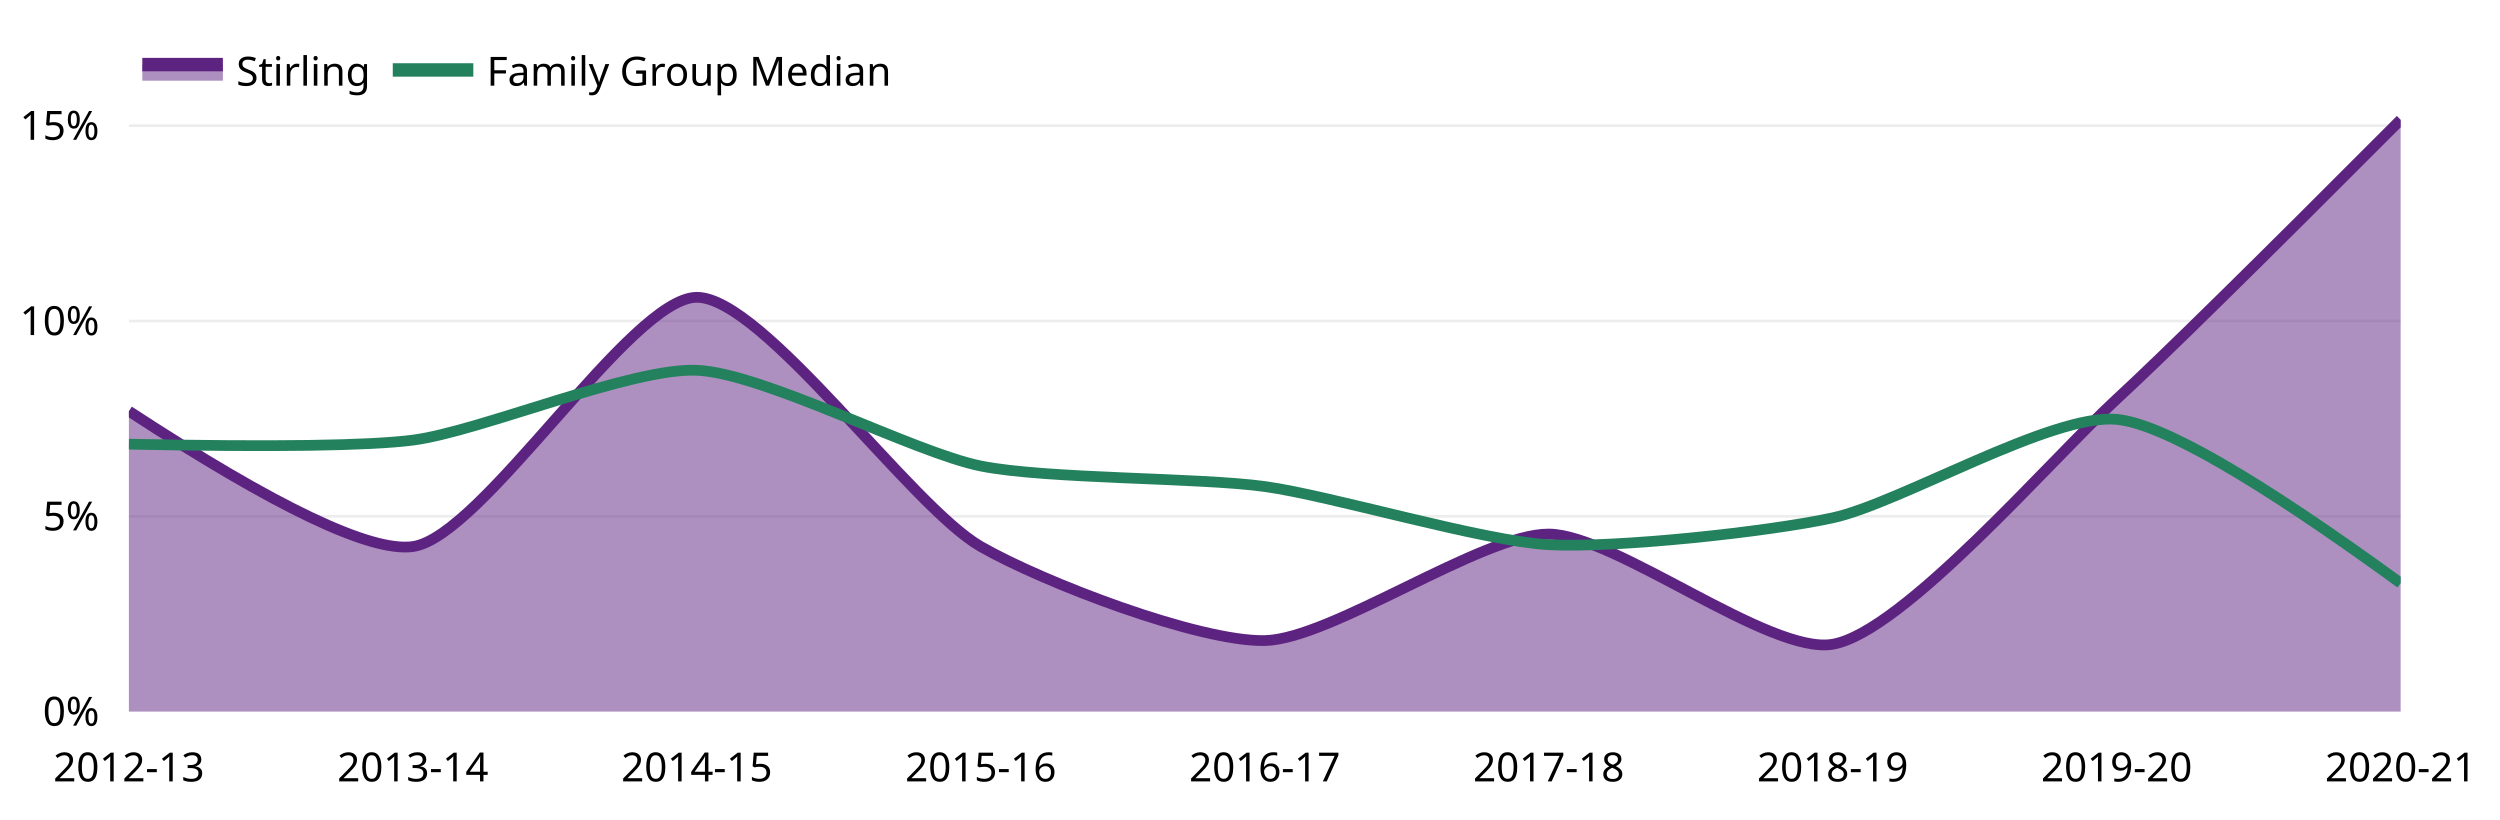
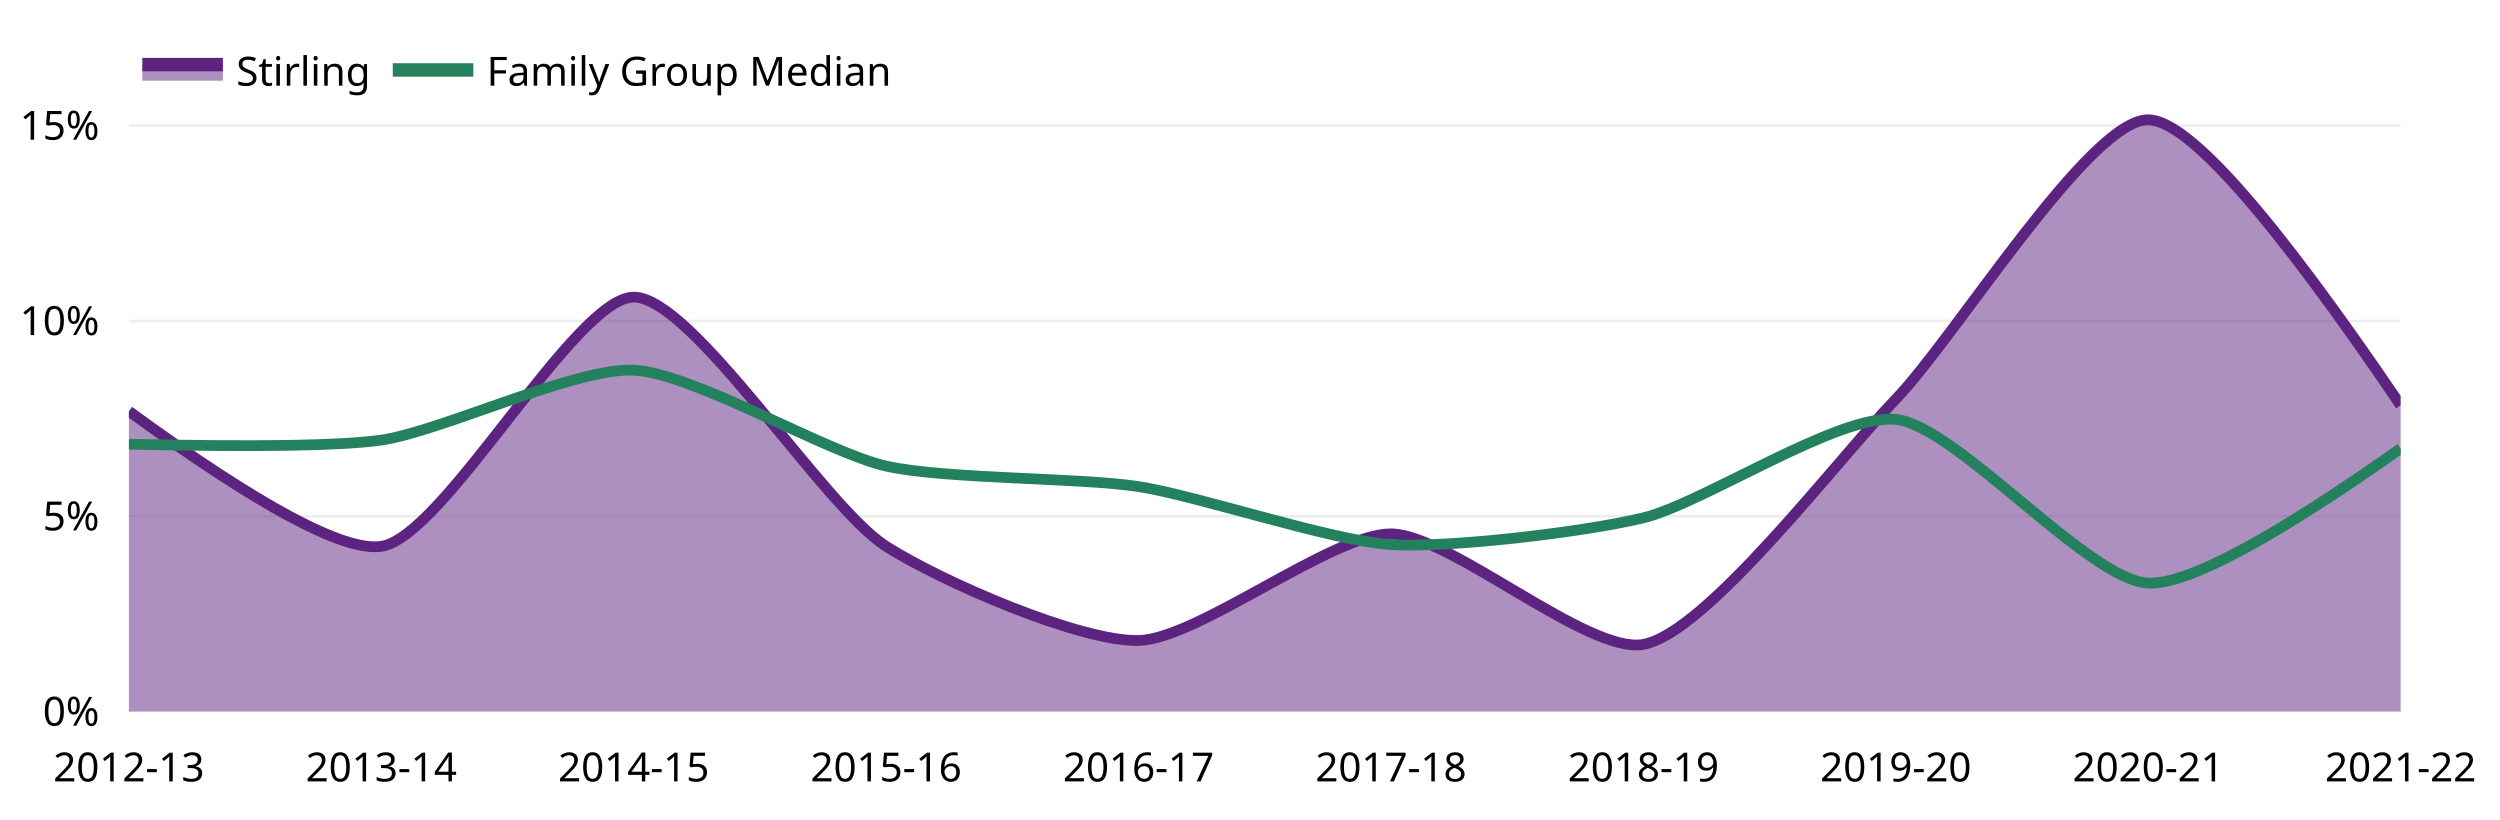
<svg xmlns="http://www.w3.org/2000/svg" class="main-svg" width="931" height="305" style="" viewBox="0 0 931 305">
  <rect x="0" y="0" width="931" height="305" style="fill: rgb(255, 255, 255); fill-opacity: 1;" />
-   <defs id="defs-d5cbc4">
+   <defs id="defs-a7bf0b">
    <g class="clips">
-       <clipPath id="clipd5cbc4xyplot" class="plotclip">
+       <clipPath id="clipa7bf0bxyplot" class="plotclip">
        <rect width="846" height="232" />
      </clipPath>
-       <clipPath class="axesclip" id="clipd5cbc4x">
+       <clipPath class="axesclip" id="clipa7bf0bx">
        <rect x="48" y="0" width="846" height="305" />
      </clipPath>
-       <clipPath class="axesclip" id="clipd5cbc4y">
+       <clipPath class="axesclip" id="clipa7bf0by">
        <rect x="0" y="33" width="931" height="232" />
      </clipPath>
-       <clipPath class="axesclip" id="clipd5cbc4xy">
+       <clipPath class="axesclip" id="clipa7bf0bxy">
        <rect x="48" y="33" width="846" height="232" />
      </clipPath>
    </g>
    <g class="gradients" />
    <g class="patterns" />
  </defs>
  <g class="bglayer">
    <rect class="bg" x="38" y="23" width="866" height="252" style="fill: rgb(0, 0, 0); fill-opacity: 0; stroke-width: 0;" />
  </g>
  <g class="layer-below">
    <g class="imagelayer" />
    <g class="shapelayer" />
  </g>
  <g class="cartesianlayer">
    <g class="subplot xy">
      <g class="layer-subplot">
        <g class="shapelayer" />
        <g class="imagelayer" />
      </g>
      <g class="gridlayer">
        <g class="x">
-           <path class="xgrid crisp" transform="translate(153.75,0)" d="M0,33v232" style="stroke: rgb(255, 255, 255); stroke-opacity: 1; stroke-width: 1px;" />
-           <path class="xgrid crisp" transform="translate(259.5,0)" d="M0,33v232" style="stroke: rgb(255, 255, 255); stroke-opacity: 1; stroke-width: 1px;" />
-           <path class="xgrid crisp" transform="translate(365.25,0)" d="M0,33v232" style="stroke: rgb(255, 255, 255); stroke-opacity: 1; stroke-width: 1px;" />
-           <path class="xgrid crisp" transform="translate(471,0)" d="M0,33v232" style="stroke: rgb(255, 255, 255); stroke-opacity: 1; stroke-width: 1px;" />
-           <path class="xgrid crisp" transform="translate(576.75,0)" d="M0,33v232" style="stroke: rgb(255, 255, 255); stroke-opacity: 1; stroke-width: 1px;" />
-           <path class="xgrid crisp" transform="translate(682.5,0)" d="M0,33v232" style="stroke: rgb(255, 255, 255); stroke-opacity: 1; stroke-width: 1px;" />
-           <path class="xgrid crisp" transform="translate(788.25,0)" d="M0,33v232" style="stroke: rgb(255, 255, 255); stroke-opacity: 1; stroke-width: 1px;" />
+           <path class="xgrid crisp" transform="translate(142,0)" d="M0,33v232" style="stroke: rgb(255, 255, 255); stroke-opacity: 1; stroke-width: 1px;" />
+           <path class="xgrid crisp" transform="translate(236,0)" d="M0,33v232" style="stroke: rgb(255, 255, 255); stroke-opacity: 1; stroke-width: 1px;" />
+           <path class="xgrid crisp" transform="translate(330,0)" d="M0,33v232" style="stroke: rgb(255, 255, 255); stroke-opacity: 1; stroke-width: 1px;" />
+           <path class="xgrid crisp" transform="translate(424,0)" d="M0,33v232" style="stroke: rgb(255, 255, 255); stroke-opacity: 1; stroke-width: 1px;" />
+           <path class="xgrid crisp" transform="translate(518,0)" d="M0,33v232" style="stroke: rgb(255, 255, 255); stroke-opacity: 1; stroke-width: 1px;" />
+           <path class="xgrid crisp" transform="translate(612,0)" d="M0,33v232" style="stroke: rgb(255, 255, 255); stroke-opacity: 1; stroke-width: 1px;" />
+           <path class="xgrid crisp" transform="translate(706,0)" d="M0,33v232" style="stroke: rgb(255, 255, 255); stroke-opacity: 1; stroke-width: 1px;" />
+           <path class="xgrid crisp" transform="translate(800,0)" d="M0,33v232" style="stroke: rgb(255, 255, 255); stroke-opacity: 1; stroke-width: 1px;" />
        </g>
        <g class="y">
-           <path class="ygrid crisp" transform="translate(0,192.27)" d="M48,0h846" style="stroke: rgb(237, 237, 237); stroke-opacity: 1; stroke-width: 1px;" />
-           <path class="ygrid crisp" transform="translate(0,119.54)" d="M48,0h846" style="stroke: rgb(237, 237, 237); stroke-opacity: 1; stroke-width: 1px;" />
-           <path class="ygrid crisp" transform="translate(0,46.8)" d="M48,0h846" style="stroke: rgb(237, 237, 237); stroke-opacity: 1; stroke-width: 1px;" />
+           <path class="ygrid crisp" transform="translate(0,192.26)" d="M48,0h846" style="stroke: rgb(237, 237, 237); stroke-opacity: 1; stroke-width: 1px;" />
+           <path class="ygrid crisp" transform="translate(0,119.52)" d="M48,0h846" style="stroke: rgb(237, 237, 237); stroke-opacity: 1; stroke-width: 1px;" />
+           <path class="ygrid crisp" transform="translate(0,46.78)" d="M48,0h846" style="stroke: rgb(237, 237, 237); stroke-opacity: 1; stroke-width: 1px;" />
        </g>
      </g>
      <g class="zerolinelayer">
        <path class="yzl zl crisp" transform="translate(0,265)" d="M48,0h846" style="stroke: rgb(255, 255, 255); stroke-opacity: 1; stroke-width: 2px;" />
      </g>
      <path class="xlines-below" />
      <path class="ylines-below" />
      <g class="overlines-below" />
      <g class="xaxislayer-below" />
      <g class="yaxislayer-below" />
      <g class="overaxes-below" />
-       <g class="plot" transform="translate(48,33)" clip-path="url(#clipd5cbc4xyplot)">
+       <g class="plot" transform="translate(48,33)" clip-path="url(#clipa7bf0bxyplot)">
        <g class="scatterlayer mlayer">
-           <g class="trace scatter traceb64851" style="stroke-miterlimit: 2;">
+           <g class="trace scatter tracedf6667" style="stroke-miterlimit: 2;">
            <g class="fills">
              <g>
-                 <path class="js-fill" d="M846,232L0,232L0,120.1Q82.11,173.82 105.75,170.54C131.66,166.95 186.83,77.72 211.5,77.72C236.18,77.72 290.96,155.48 317.25,170.54C340.64,183.94 398.41,206.03 423,205.55C447.76,205.06 504.1,165.74 528.75,165.88C553.45,166.02 610.98,210.98 634.5,206.92C660.6,202.41 715.93,138.04 740.25,115.63Q765.31,92.54 846,11.6" style="fill: rgb(93, 35, 129); fill-opacity: 0.5; stroke-width: 0;" />
+                 <path class="js-fill" d="M846,232L0,232L0,120.13Q73.12,173.48 94,170.46C117.24,167.1 166.07,77.65 188,77.65C209.93,77.65 258.34,155.36 282,170.46C302.62,183.62 354.16,205.99 376,205.52C398.03,205.05 448.1,165.67 470,165.81C491.96,165.95 543.25,210.74 564,206.98C587.45,202.73 636.42,138 658,115.62C680.31,92.48 730.13,11.48 752,11.6Q774,11.72 846,117.94" style="fill: rgb(93, 35, 129); fill-opacity: 0.5; stroke-width: 0;" />
              </g>
            </g>
            <g class="errorbars" />
            <g class="lines">
-               <path class="js-line" d="M0,120.1Q82.11,173.82 105.75,170.54C131.66,166.95 186.83,77.72 211.5,77.72C236.18,77.72 290.96,155.48 317.25,170.54C340.64,183.94 398.41,206.03 423,205.55C447.76,205.06 504.1,165.74 528.75,165.88C553.45,166.02 610.98,210.98 634.5,206.92C660.6,202.41 715.93,138.04 740.25,115.63Q765.31,92.54 846,11.6" style="vector-effect: non-scaling-stroke; fill: none; stroke: rgb(93, 35, 129); stroke-opacity: 1; stroke-width: 4px; opacity: 1;" />
+               <path class="js-line" d="M0,120.13Q73.12,173.48 94,170.46C117.24,167.1 166.07,77.65 188,77.65C209.93,77.65 258.34,155.36 282,170.46C302.62,183.62 354.16,205.99 376,205.52C398.03,205.05 448.1,165.67 470,165.81C491.96,165.95 543.25,210.74 564,206.98C587.45,202.73 636.42,138 658,115.62C680.31,92.48 730.13,11.48 752,11.6Q774,11.72 846,117.94" style="vector-effect: non-scaling-stroke; fill: none; stroke: rgb(93, 35, 129); stroke-opacity: 1; stroke-width: 4px; opacity: 1;" />
            </g>
            <g class="points" />
            <g class="text" />
          </g>
-           <g class="trace scatter trace3718d9" style="stroke-miterlimit: 2; opacity: 1;">
+           <g class="trace scatter trace2690f4" style="stroke-miterlimit: 2; opacity: 1;">
            <g class="fills" />
            <g class="errorbars" />
            <g class="lines">
-               <path class="js-line" d="M0,132.41Q81.25,134.05 105.75,130.9C130.61,127.71 186.97,103.86 211.5,104.89C236.33,105.93 292.25,135.51 317.25,140.54C341.62,145.44 398.43,144.79 423,148.18C447.79,151.6 503.97,168.51 528.75,169.85C553.33,171.18 610.14,165.14 634.5,159.84C659.51,154.4 716.09,120.87 740.25,123.17Q765.48,125.57 846,184.17" style="vector-effect: non-scaling-stroke; fill: none; stroke: rgb(35, 129, 93); stroke-opacity: 1; stroke-width: 4px; opacity: 1;" />
+               <path class="js-line" d="M0,132.42Q72.26,134.03 94,130.89C116.14,127.7 166.23,103.84 188,104.85C210.1,105.88 259.7,135.54 282,140.57C303.59,145.45 354.19,144.83 376,148.2C398.06,151.61 447.96,168.48 470,169.81C491.82,171.12 542.41,165.09 564,159.84C586.3,154.41 636.61,121 658,123.18C680.54,125.48 729.78,183.19 752,184.14Q773.66,185.07 846,134.02" style="vector-effect: non-scaling-stroke; fill: none; stroke: rgb(35, 129, 93); stroke-opacity: 1; stroke-width: 4px; opacity: 1;" />
            </g>
            <g class="points" />
            <g class="text" />
          </g>
        </g>
      </g>
      <g class="overplot" />
      <path class="xlines-above crisp" d="M0,0" style="fill: none;" />
      <path class="ylines-above crisp" d="M0,0" style="fill: none;" />
      <g class="overlines-above" />
      <g class="xaxislayer-above">
        <g class="xtick">
          <text text-anchor="middle" x="0" y="291" transform="translate(48,0)" style="font-family: 'Segoe UI Semibold'; font-size: 15px; fill: rgb(0, 0, 0); fill-opacity: 1; white-space: pre; opacity: 1;">2012-13</text>
        </g>
        <g class="xtick">
-           <text text-anchor="middle" x="0" y="291" transform="translate(153.75,0)" style="font-family: 'Segoe UI Semibold'; font-size: 15px; fill: rgb(0, 0, 0); fill-opacity: 1; white-space: pre; opacity: 1;">2013-14</text>
-         </g>
-         <g class="xtick">
-           <text text-anchor="middle" x="0" y="291" transform="translate(259.5,0)" style="font-family: 'Segoe UI Semibold'; font-size: 15px; fill: rgb(0, 0, 0); fill-opacity: 1; white-space: pre; opacity: 1;">2014-15</text>
-         </g>
-         <g class="xtick">
-           <text text-anchor="middle" x="0" y="291" transform="translate(365.25,0)" style="font-family: 'Segoe UI Semibold'; font-size: 15px; fill: rgb(0, 0, 0); fill-opacity: 1; white-space: pre; opacity: 1;">2015-16</text>
-         </g>
-         <g class="xtick">
-           <text text-anchor="middle" x="0" y="291" transform="translate(471,0)" style="font-family: 'Segoe UI Semibold'; font-size: 15px; fill: rgb(0, 0, 0); fill-opacity: 1; white-space: pre; opacity: 1;">2016-17</text>
-         </g>
-         <g class="xtick">
-           <text text-anchor="middle" x="0" y="291" transform="translate(576.75,0)" style="font-family: 'Segoe UI Semibold'; font-size: 15px; fill: rgb(0, 0, 0); fill-opacity: 1; white-space: pre; opacity: 1;">2017-18</text>
-         </g>
-         <g class="xtick">
-           <text text-anchor="middle" x="0" y="291" transform="translate(682.5,0)" style="font-family: 'Segoe UI Semibold'; font-size: 15px; fill: rgb(0, 0, 0); fill-opacity: 1; white-space: pre; opacity: 1;">2018-19</text>
-         </g>
-         <g class="xtick">
-           <text text-anchor="middle" x="0" y="291" transform="translate(788.25,0)" style="font-family: 'Segoe UI Semibold'; font-size: 15px; fill: rgb(0, 0, 0); fill-opacity: 1; white-space: pre; opacity: 1;">2019-20</text>
-         </g>
-         <g class="xtick">
-           <text text-anchor="middle" x="0" y="291" transform="translate(894,0)" style="font-family: 'Segoe UI Semibold'; font-size: 15px; fill: rgb(0, 0, 0); fill-opacity: 1; white-space: pre; opacity: 1;">2020-21</text>
+           <text text-anchor="middle" x="0" y="291" transform="translate(142,0)" style="font-family: 'Segoe UI Semibold'; font-size: 15px; fill: rgb(0, 0, 0); fill-opacity: 1; white-space: pre; opacity: 1;">2013-14</text>
+         </g>
+         <g class="xtick">
+           <text text-anchor="middle" x="0" y="291" transform="translate(236,0)" style="font-family: 'Segoe UI Semibold'; font-size: 15px; fill: rgb(0, 0, 0); fill-opacity: 1; white-space: pre; opacity: 1;">2014-15</text>
+         </g>
+         <g class="xtick">
+           <text text-anchor="middle" x="0" y="291" transform="translate(330,0)" style="font-family: 'Segoe UI Semibold'; font-size: 15px; fill: rgb(0, 0, 0); fill-opacity: 1; white-space: pre; opacity: 1;">2015-16</text>
+         </g>
+         <g class="xtick">
+           <text text-anchor="middle" x="0" y="291" transform="translate(424,0)" style="font-family: 'Segoe UI Semibold'; font-size: 15px; fill: rgb(0, 0, 0); fill-opacity: 1; white-space: pre; opacity: 1;">2016-17</text>
+         </g>
+         <g class="xtick">
+           <text text-anchor="middle" x="0" y="291" transform="translate(518,0)" style="font-family: 'Segoe UI Semibold'; font-size: 15px; fill: rgb(0, 0, 0); fill-opacity: 1; white-space: pre; opacity: 1;">2017-18</text>
+         </g>
+         <g class="xtick">
+           <text text-anchor="middle" x="0" y="291" transform="translate(612,0)" style="font-family: 'Segoe UI Semibold'; font-size: 15px; fill: rgb(0, 0, 0); fill-opacity: 1; white-space: pre; opacity: 1;">2018-19</text>
+         </g>
+         <g class="xtick">
+           <text text-anchor="middle" x="0" y="291" transform="translate(706,0)" style="font-family: 'Segoe UI Semibold'; font-size: 15px; fill: rgb(0, 0, 0); fill-opacity: 1; white-space: pre; opacity: 1;">2019-20</text>
+         </g>
+         <g class="xtick">
+           <text text-anchor="middle" x="0" y="291" transform="translate(800,0)" style="font-family: 'Segoe UI Semibold'; font-size: 15px; fill: rgb(0, 0, 0); fill-opacity: 1; white-space: pre; opacity: 1;">2020-21</text>
+         </g>
+         <g class="xtick">
+           <text text-anchor="middle" x="0" y="291" transform="translate(894,0)" style="font-family: 'Segoe UI Semibold'; font-size: 15px; fill: rgb(0, 0, 0); fill-opacity: 1; white-space: pre; opacity: 1;">2021-22</text>
        </g>
      </g>
      <g class="yaxislayer-above">
        <g class="ytick">
          <text text-anchor="end" x="37" y="5.25" transform="translate(0,265)" style="font-family: 'Segoe UI Semibold'; font-size: 15px; fill: rgb(0, 0, 0); fill-opacity: 1; white-space: pre; opacity: 1;">0%</text>
        </g>
        <g class="ytick">
-           <text text-anchor="end" x="37" y="5.25" style="font-family: 'Segoe UI Semibold'; font-size: 15px; fill: rgb(0, 0, 0); fill-opacity: 1; white-space: pre; opacity: 1;" transform="translate(0,192.27)">5%</text>
-         </g>
-         <g class="ytick">
-           <text text-anchor="end" x="37" y="5.25" style="font-family: 'Segoe UI Semibold'; font-size: 15px; fill: rgb(0, 0, 0); fill-opacity: 1; white-space: pre; opacity: 1;" transform="translate(0,119.54)">10%</text>
-         </g>
-         <g class="ytick">
-           <text text-anchor="end" x="37" y="5.25" style="font-family: 'Segoe UI Semibold'; font-size: 15px; fill: rgb(0, 0, 0); fill-opacity: 1; white-space: pre; opacity: 1;" transform="translate(0,46.8)">15%</text>
+           <text text-anchor="end" x="37" y="5.25" style="font-family: 'Segoe UI Semibold'; font-size: 15px; fill: rgb(0, 0, 0); fill-opacity: 1; white-space: pre; opacity: 1;" transform="translate(0,192.26)">5%</text>
+         </g>
+         <g class="ytick">
+           <text text-anchor="end" x="37" y="5.25" style="font-family: 'Segoe UI Semibold'; font-size: 15px; fill: rgb(0, 0, 0); fill-opacity: 1; white-space: pre; opacity: 1;" transform="translate(0,119.52)">10%</text>
+         </g>
+         <g class="ytick">
+           <text text-anchor="end" x="37" y="5.25" style="font-family: 'Segoe UI Semibold'; font-size: 15px; fill: rgb(0, 0, 0); fill-opacity: 1; white-space: pre; opacity: 1;" transform="translate(0,46.78)">15%</text>
        </g>
      </g>
      <g class="overaxes-above" />
    </g>
  </g>
  <g class="polarlayer" />
  <g class="smithlayer" />
  <g class="ternarylayer" />
  <g class="geolayer" />
  <g class="funnelarealayer" />
  <g class="pielayer" />
  <g class="iciclelayer" />
  <g class="treemaplayer" />
  <g class="sunburstlayer" />
  <g class="glimages" />
-   <defs id="topdefs-d5cbc4">
+   <defs id="topdefs-a7bf0b">
    <g class="clips" />
-     <clipPath id="legendd5cbc4">
+     <clipPath id="legenda7bf0b">
      <rect width="285" height="33" x="0" y="0" />
    </clipPath>
  </defs>
  <g class="layer-above">
    <g class="imagelayer" />
    <g class="shapelayer" />
  </g>
  <g class="infolayer">
    <g class="legend" pointer-events="all" transform="translate(48,9.8)">
      <rect class="bg" shape-rendering="crispEdges" width="285" height="33" x="0" y="0" style="stroke: rgb(68, 68, 68); stroke-opacity: 1; fill: rgb(0, 0, 0); fill-opacity: 0; stroke-width: 0px;" />
-       <g class="scrollbox" transform="" clip-path="url(#legendd5cbc4)">
+       <g class="scrollbox" transform="" clip-path="url(#legenda7bf0b)">
        <g class="groups">
          <g class="traces" transform="translate(0,16.25)" style="opacity: 1;">
            <text class="legendtext" text-anchor="start" x="40" y="5.85" style="font-family: 'Segoe UI Semibold'; font-size: 15px; fill: rgb(0, 0, 0); fill-opacity: 1; white-space: pre;">Stirling</text>
            <g class="layers">
              <g class="legendfill">
                <path class="js-fill" d="M5,-2h30v6h-30z" style="stroke-width: 0; fill: rgb(93, 35, 129); fill-opacity: 0.5;" />
              </g>
              <g class="legendlines">
                <path class="js-line" d="M5,-2h30" style="fill: none; stroke: rgb(93, 35, 129); stroke-opacity: 1; stroke-width: 5px;" />
              </g>
              <g class="legendsymbols">
                <g class="legendpoints" />
              </g>
            </g>
            <rect class="legendtoggle" x="0" y="-11.25" width="90.766" height="22.5" style="fill: rgb(0, 0, 0); fill-opacity: 0;" />
          </g>
          <g class="traces" transform="translate(93.26562,16.25)" style="opacity: 1;">
            <text class="legendtext" text-anchor="start" x="40" y="5.85" style="font-family: 'Segoe UI Semibold'; font-size: 15px; fill: rgb(0, 0, 0); fill-opacity: 1; white-space: pre;">Family Group Median</text>
            <g class="layers" style="opacity: 1;">
              <g class="legendfill" />
              <g class="legendlines">
                <path class="js-line" d="M5,0h30" style="fill: none; stroke: rgb(35, 129, 93); stroke-opacity: 1; stroke-width: 5px;" />
              </g>
              <g class="legendsymbols">
                <g class="legendpoints" />
              </g>
            </g>
            <rect class="legendtoggle" x="0" y="-11.25" width="188.609" height="22.5" style="fill: rgb(0, 0, 0); fill-opacity: 0;" />
          </g>
        </g>
      </g>
      <rect class="scrollbar" rx="20" ry="3" width="0" height="0" x="0" y="0" style="fill: rgb(128, 139, 164); fill-opacity: 1;" />
    </g>
    <g class="g-gtitle" />
    <g class="g-xtitle" />
    <g class="g-ytitle" />
  </g>
</svg>
